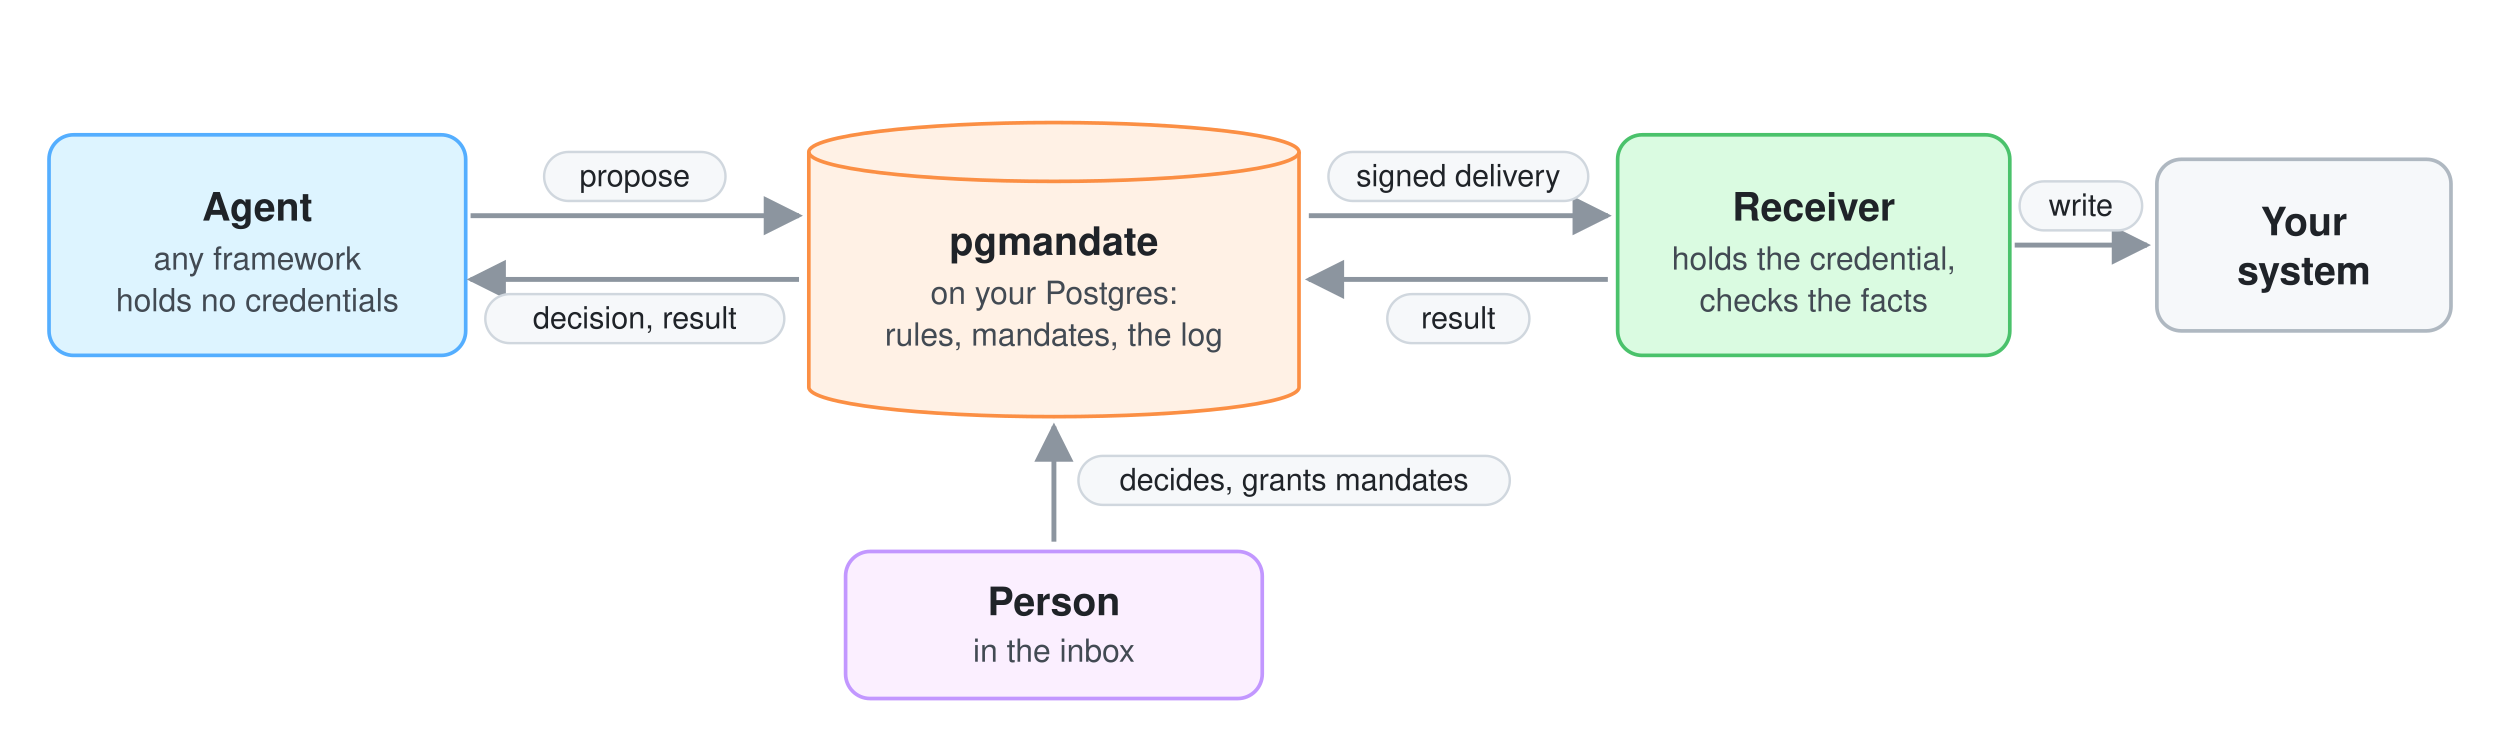
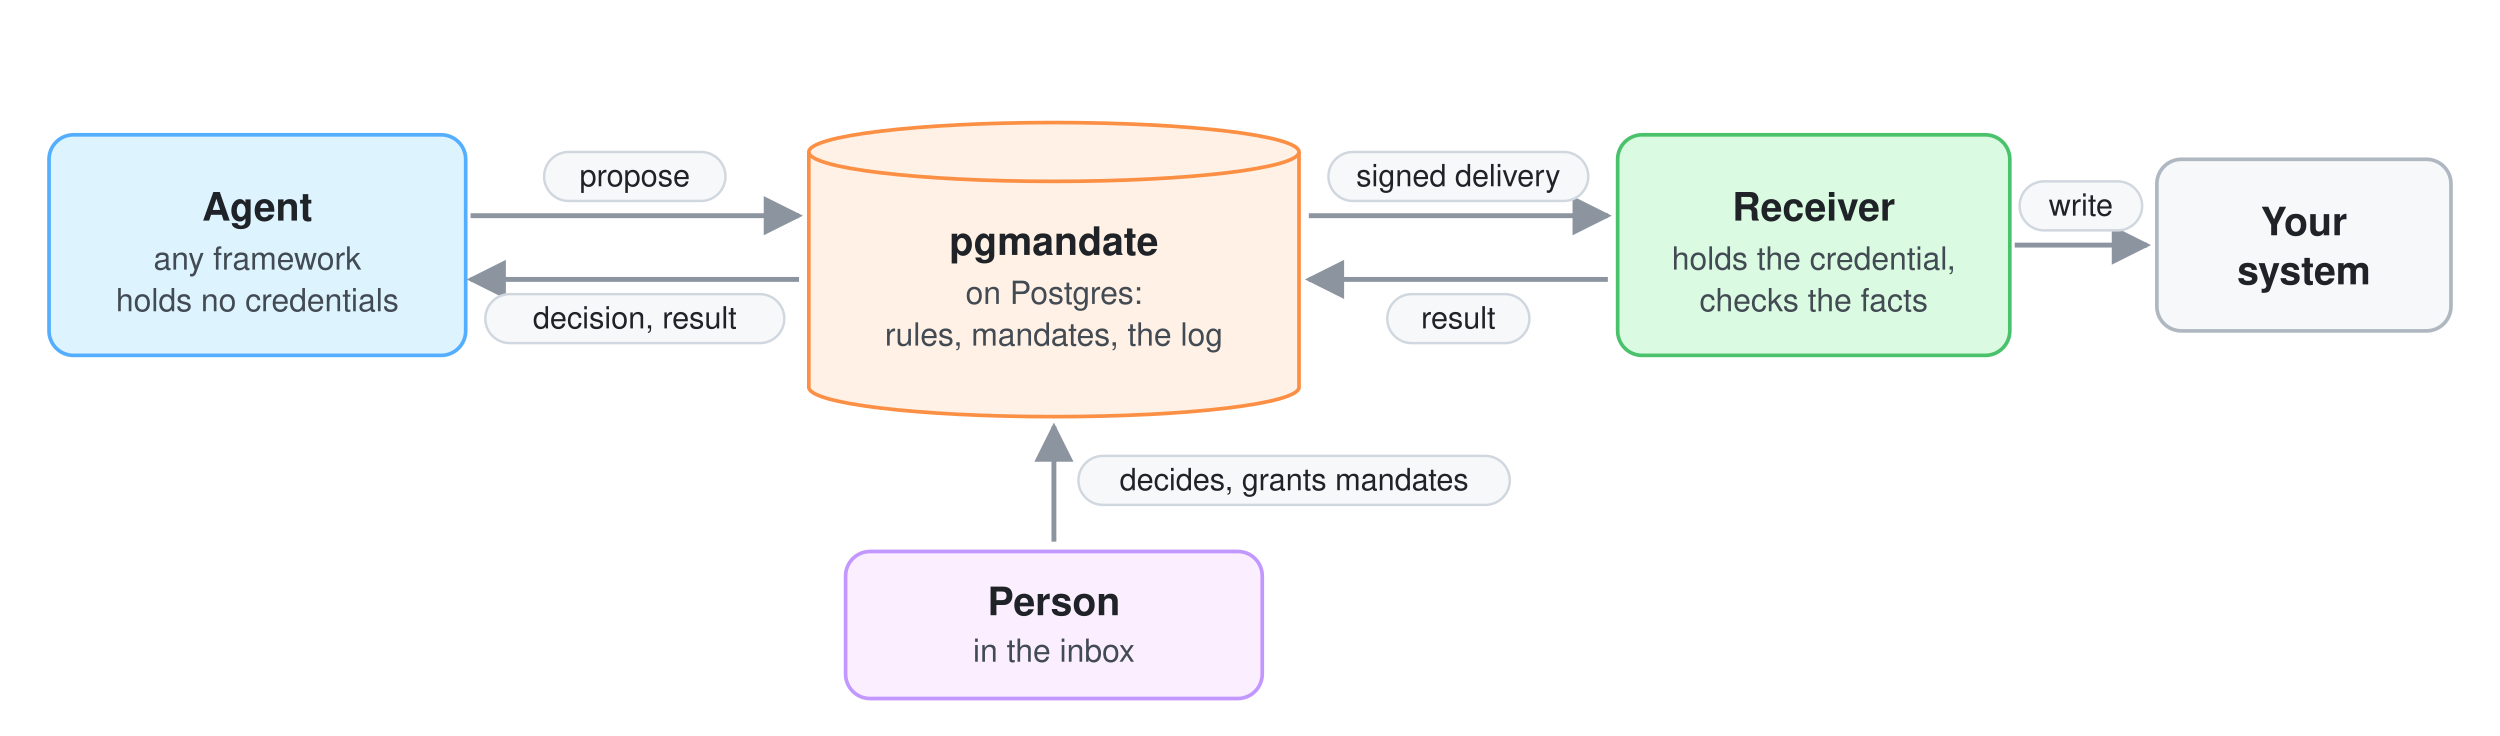
<svg xmlns="http://www.w3.org/2000/svg" viewBox="0 0 1020 300" width="1020" height="300" font-family="-apple-system, BlinkMacSystemFont, 'Segoe UI', Helvetica, Arial, sans-serif" role="img" aria-labelledby="title desc">
  <defs>
    <marker id="arrow" viewBox="0 0 10 10" refX="9" refY="5" markerWidth="8" markerHeight="8" orient="auto-start-reverse">
      <path d="M0,0 L10,5 L0,10 z" fill="#8c959f" />
    </marker>
    <style>
      .box { stroke-width: 1.5; }
      .title { font-size: 16px; font-weight: 600; fill: #1f2328; }
      .sub { font-size: 13px; fill: #424a53; }
      .edge { stroke: #8c959f; stroke-width: 2; fill: none; }
      .pill { fill: #f6f8fa; stroke: #d0d7de; }
      .label { font-size: 12.5px; fill: #1f2328; }
    </style>
  </defs>
  <rect class="box" x="20" y="55" width="170" height="90" rx="10" fill="#ddf4ff" stroke="#54aeff" />
  <text class="title" x="105" y="90" text-anchor="middle">Agent</text>
  <text class="sub" x="105" y="110" text-anchor="middle">any framework</text>
  <text class="sub" x="105" y="127" text-anchor="middle">holds no credentials</text>
  <path class="box" d="M330,62 a100,12 0 0 1 200,0 v96 a100,12 0 0 1 -200,0 z" fill="#fff1e5" stroke="#fb8f44" />
  <path d="M330,62 a100,12 0 0 0 200,0" fill="none" stroke="#fb8f44" stroke-width="1.5" />
  <text class="title" x="430" y="104" text-anchor="middle">pgmandate</text>
-   <text class="sub" x="430" y="124" text-anchor="middle">on your Postgres:</text>
+   <text class="sub" x="430" y="124" text-anchor="middle">on Postgres:</text>
  <text class="sub" x="430" y="141" text-anchor="middle">rules, mandates, the log</text>
  <rect class="box" x="660" y="55" width="160" height="90" rx="10" fill="#dafbe1" stroke="#4ac26b" />
  <text class="title" x="740" y="90" text-anchor="middle">Receiver</text>
  <text class="sub" x="740" y="110" text-anchor="middle">holds the credential,</text>
  <text class="sub" x="740" y="127" text-anchor="middle">checks the facts</text>
  <rect class="box" x="880" y="65" width="120" height="70" rx="10" fill="#f6f8fa" stroke="#afb8c1" />
  <text class="title" x="940" y="96" text-anchor="middle">Your</text>
  <text class="title" x="940" y="116" text-anchor="middle">system</text>
  <rect class="box" x="345" y="225" width="170" height="60" rx="10" fill="#fbefff" stroke="#c297ff" />
  <text class="title" x="430" y="251" text-anchor="middle">Person</text>
  <text class="sub" x="430" y="270" text-anchor="middle">in the inbox</text>
  <line class="edge" x1="192" y1="88" x2="326" y2="88" marker-end="url(#arrow)" />
  <line class="edge" x1="326" y1="114" x2="192" y2="114" marker-end="url(#arrow)" />
  <rect class="pill" x="222" y="62" width="74" height="20" rx="10" />
  <text class="label" x="259" y="76" text-anchor="middle">propose</text>
  <rect class="pill" x="198" y="120" width="122" height="20" rx="10" />
  <text class="label" x="259" y="134" text-anchor="middle">decision, result</text>
  <line class="edge" x1="534" y1="88" x2="656" y2="88" marker-end="url(#arrow)" />
  <line class="edge" x1="656" y1="114" x2="534" y2="114" marker-end="url(#arrow)" />
  <rect class="pill" x="542" y="62" width="106" height="20" rx="10" />
  <text class="label" x="595" y="76" text-anchor="middle">signed delivery</text>
  <rect class="pill" x="566" y="120" width="58" height="20" rx="10" />
  <text class="label" x="595" y="134" text-anchor="middle">result</text>
  <line class="edge" x1="822" y1="100" x2="876" y2="100" marker-end="url(#arrow)" />
  <rect class="pill" x="824" y="74" width="50" height="20" rx="10" />
  <text class="label" x="849" y="88" text-anchor="middle">write</text>
  <line class="edge" x1="430" y1="221" x2="430" y2="174" marker-end="url(#arrow)" />
  <rect class="pill" x="440" y="186" width="176" height="20" rx="10" />
  <text class="label" x="528" y="200" text-anchor="middle">decides, grants mandates</text>
</svg>
